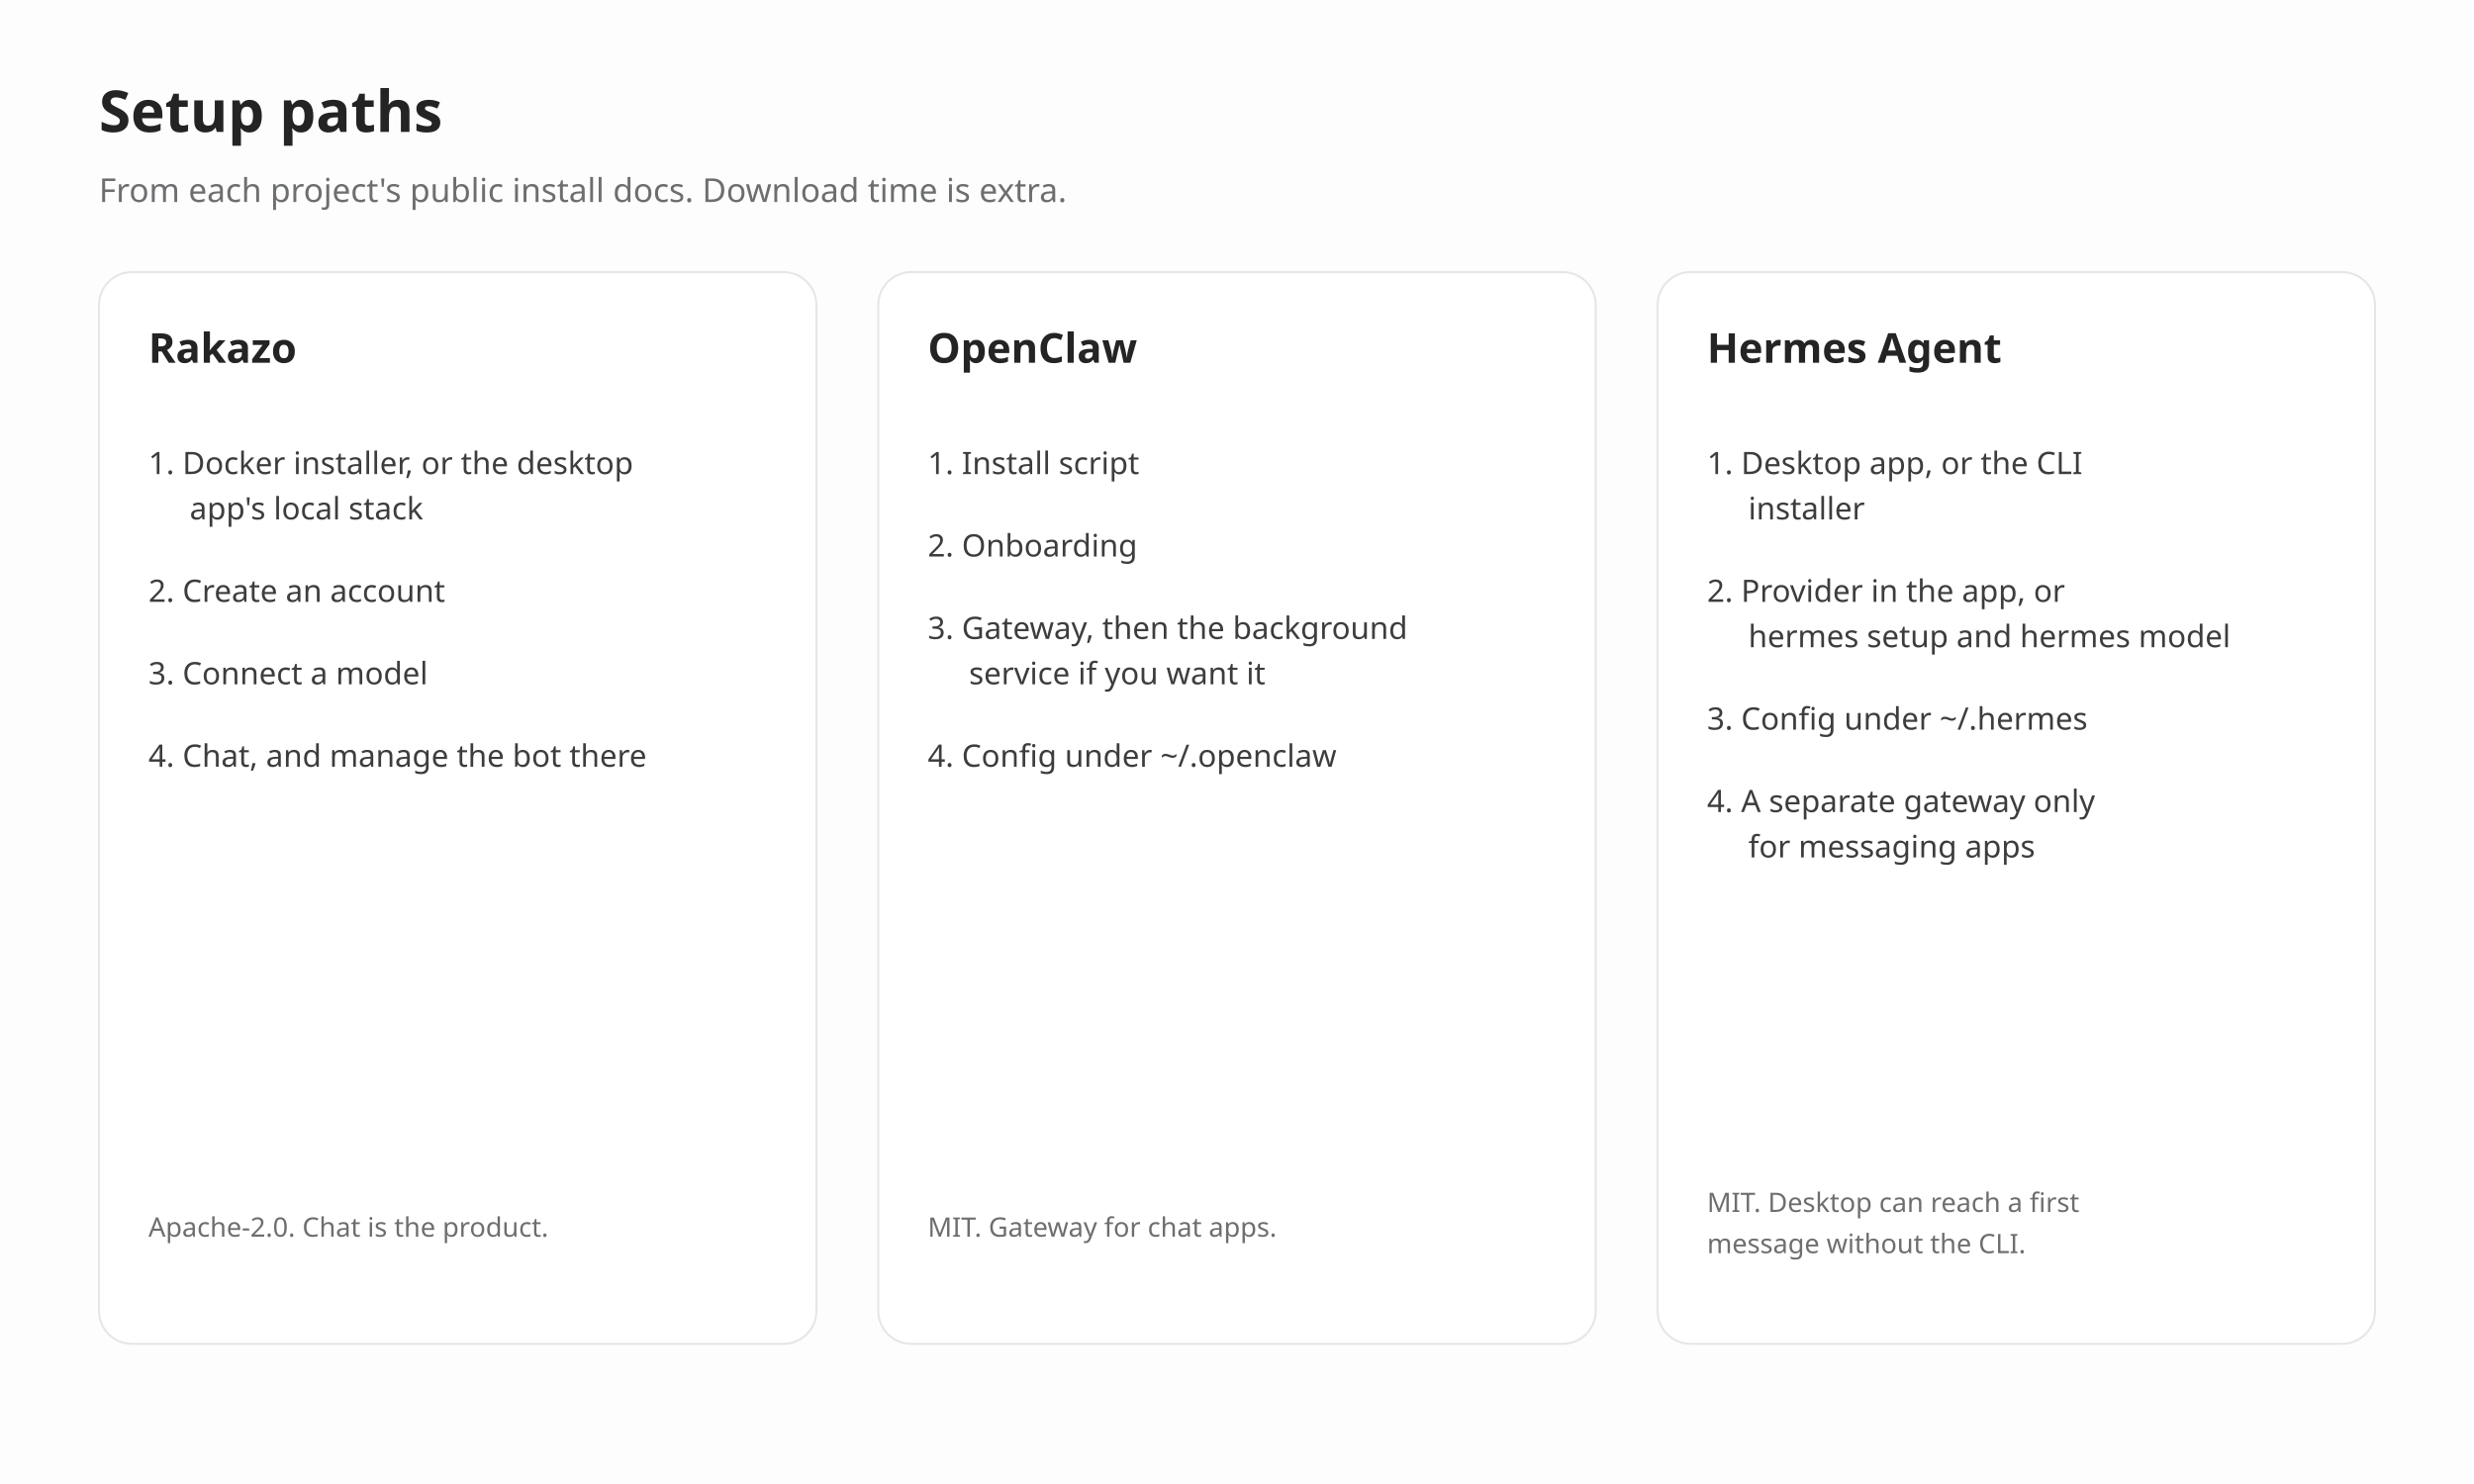
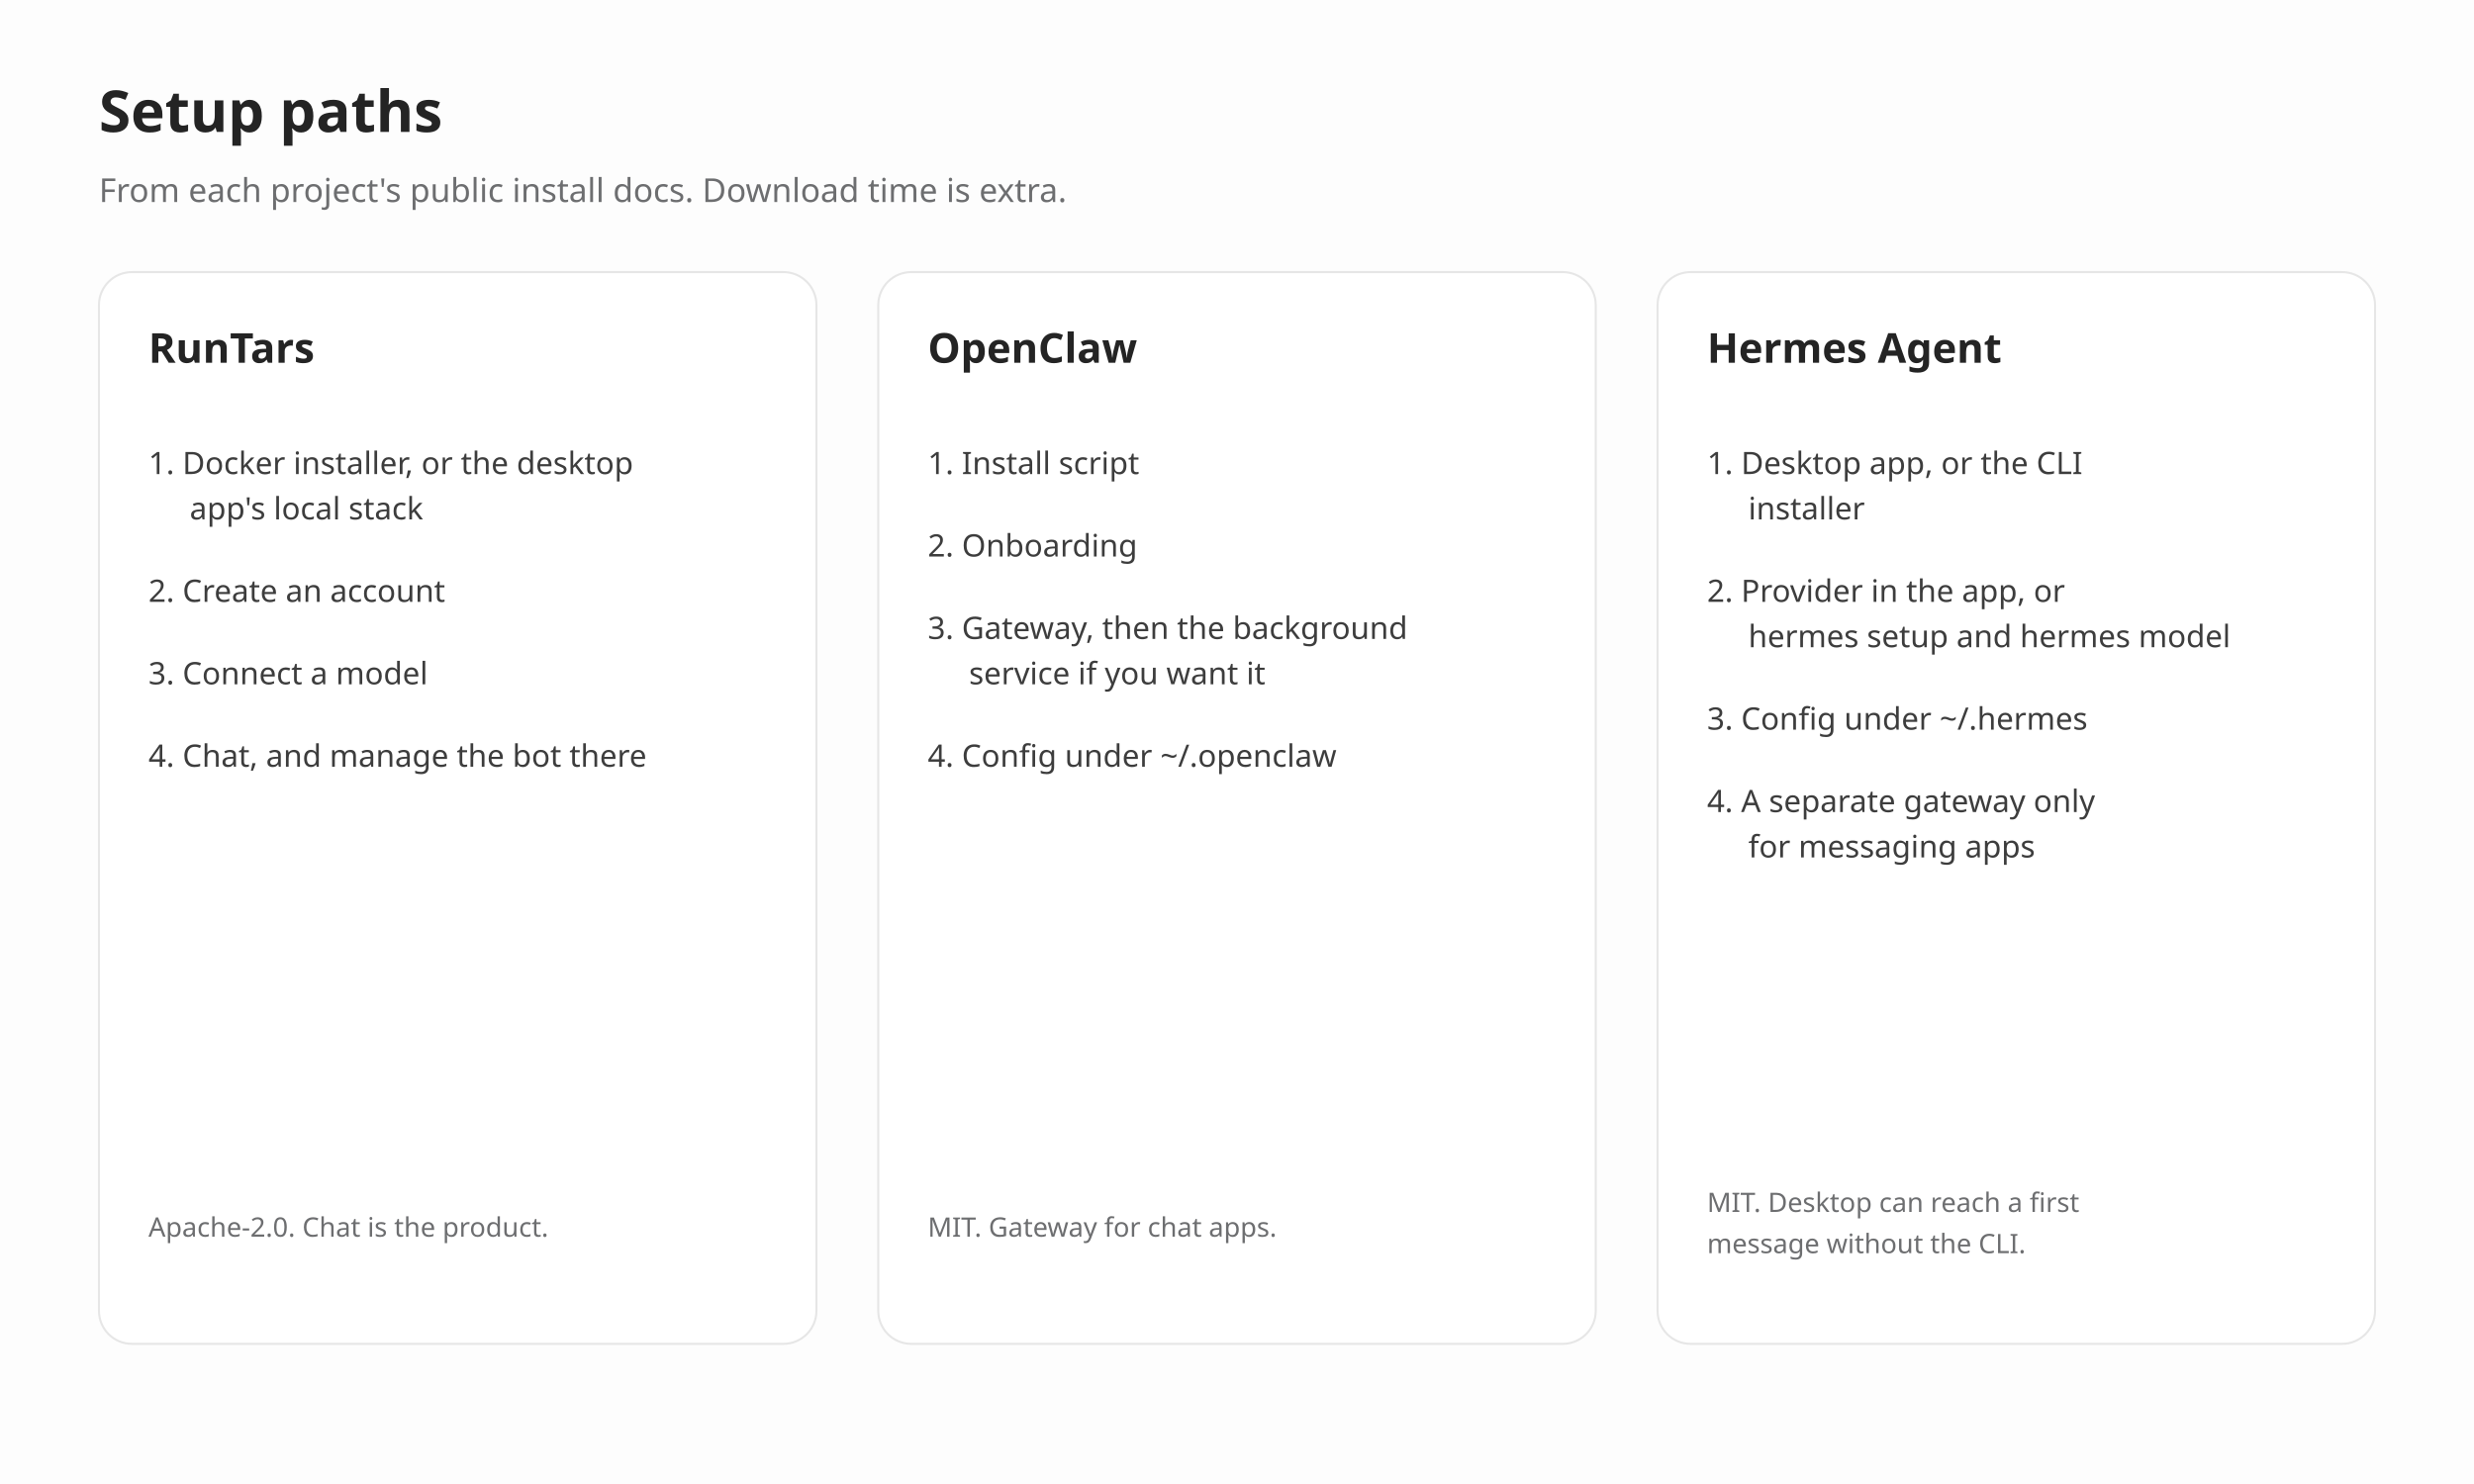
<svg xmlns="http://www.w3.org/2000/svg" width="1200" height="720" viewBox="0 0 1200 720" role="img" aria-labelledby="setupTitle setupDesc">
  <rect width="1200" height="720" fill="#fdfdfd" />
  <text x="48" y="64" fill="#242424" font-family="Geist, ui-sans-serif, system-ui, sans-serif" font-size="28" font-weight="600">Setup paths</text>
  <text x="48" y="98" fill="#6d6e70" font-family="Geist, ui-sans-serif, system-ui, sans-serif" font-size="16">From each project's public install docs. Download time is extra.</text>
  <g font-family="Geist, ui-sans-serif, system-ui, sans-serif">
    <rect x="48" y="132" width="348" height="520" rx="16" fill="#ffffff" stroke="#e6e6e6" />
    <rect x="426" y="132" width="348" height="520" rx="16" fill="#ffffff" stroke="#e6e6e6" />
    <rect x="804" y="132" width="348" height="520" rx="16" fill="#ffffff" stroke="#e6e6e6" />
-     <text x="72" y="176" fill="#242424" font-size="20" font-weight="600">Rakazo</text>
+     <text x="72" y="176" fill="#242424" font-size="20" font-weight="600">RunTars</text>
    <text x="450" y="176" fill="#242424" font-size="20" font-weight="600">OpenClaw</text>
    <text x="828" y="176" fill="#242424" font-size="20" font-weight="600">Hermes Agent</text>
    <g fill="#3d3d3d" font-size="15">
      <text x="72" y="230">1. Docker installer, or the desktop</text>
      <text x="92" y="252">app's local stack</text>
      <text x="72" y="292">2. Create an account</text>
      <text x="72" y="332">3. Connect a model</text>
      <text x="72" y="372">4. Chat, and manage the bot there</text>
      <text x="450" y="230">1. Install script</text>
      <text x="450" y="270">2. Onboarding</text>
      <text x="450" y="310">3. Gateway, then the background</text>
      <text x="470" y="332">service if you want it</text>
      <text x="450" y="372">4. Config under ~/.openclaw</text>
      <text x="828" y="230">1. Desktop app, or the CLI</text>
      <text x="848" y="252">installer</text>
      <text x="828" y="292">2. Provider in the app, or</text>
      <text x="848" y="314">hermes setup and hermes model</text>
      <text x="828" y="354">3. Config under ~/.hermes</text>
      <text x="828" y="394">4. A separate gateway only</text>
      <text x="848" y="416">for messaging apps</text>
    </g>
    <text x="72" y="600" fill="#6d6e70" font-size="13">Apache-2.0. Chat is the product.</text>
    <text x="450" y="600" fill="#6d6e70" font-size="13">MIT. Gateway for chat apps.</text>
    <text x="828" y="588" fill="#6d6e70" font-size="13">MIT. Desktop can reach a first</text>
    <text x="828" y="608" fill="#6d6e70" font-size="13">message without the CLI.</text>
  </g>
</svg>
